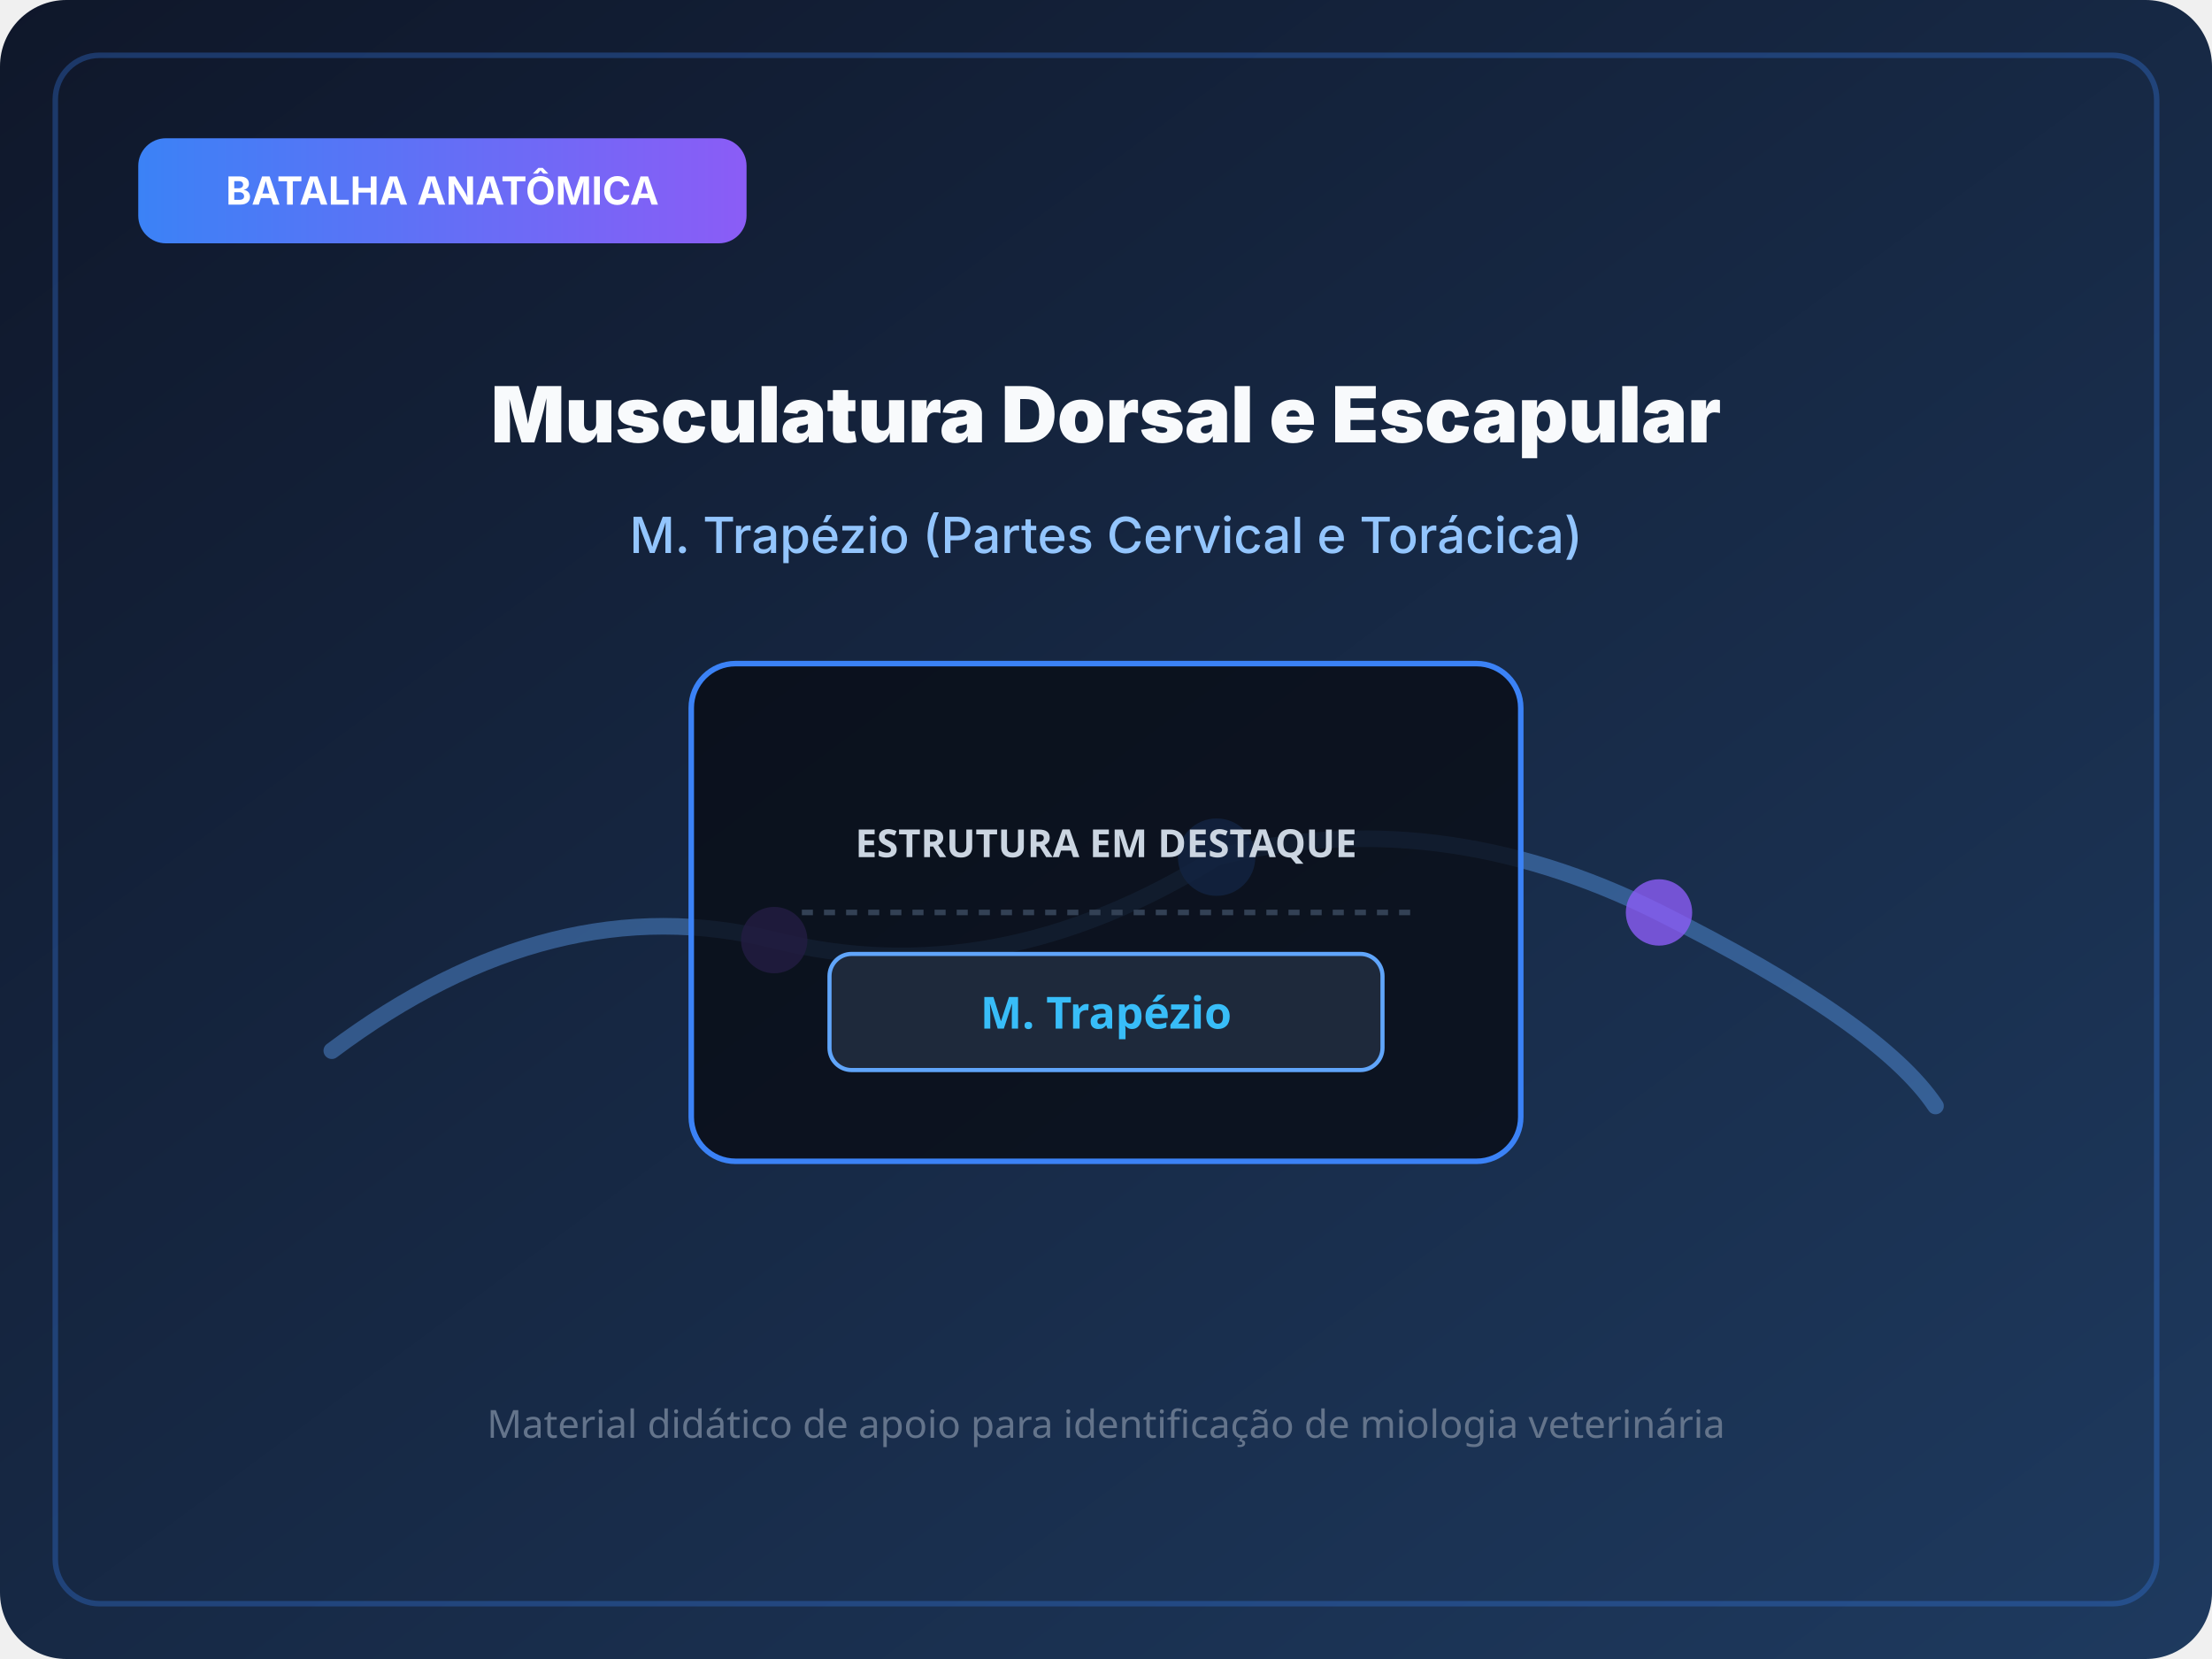
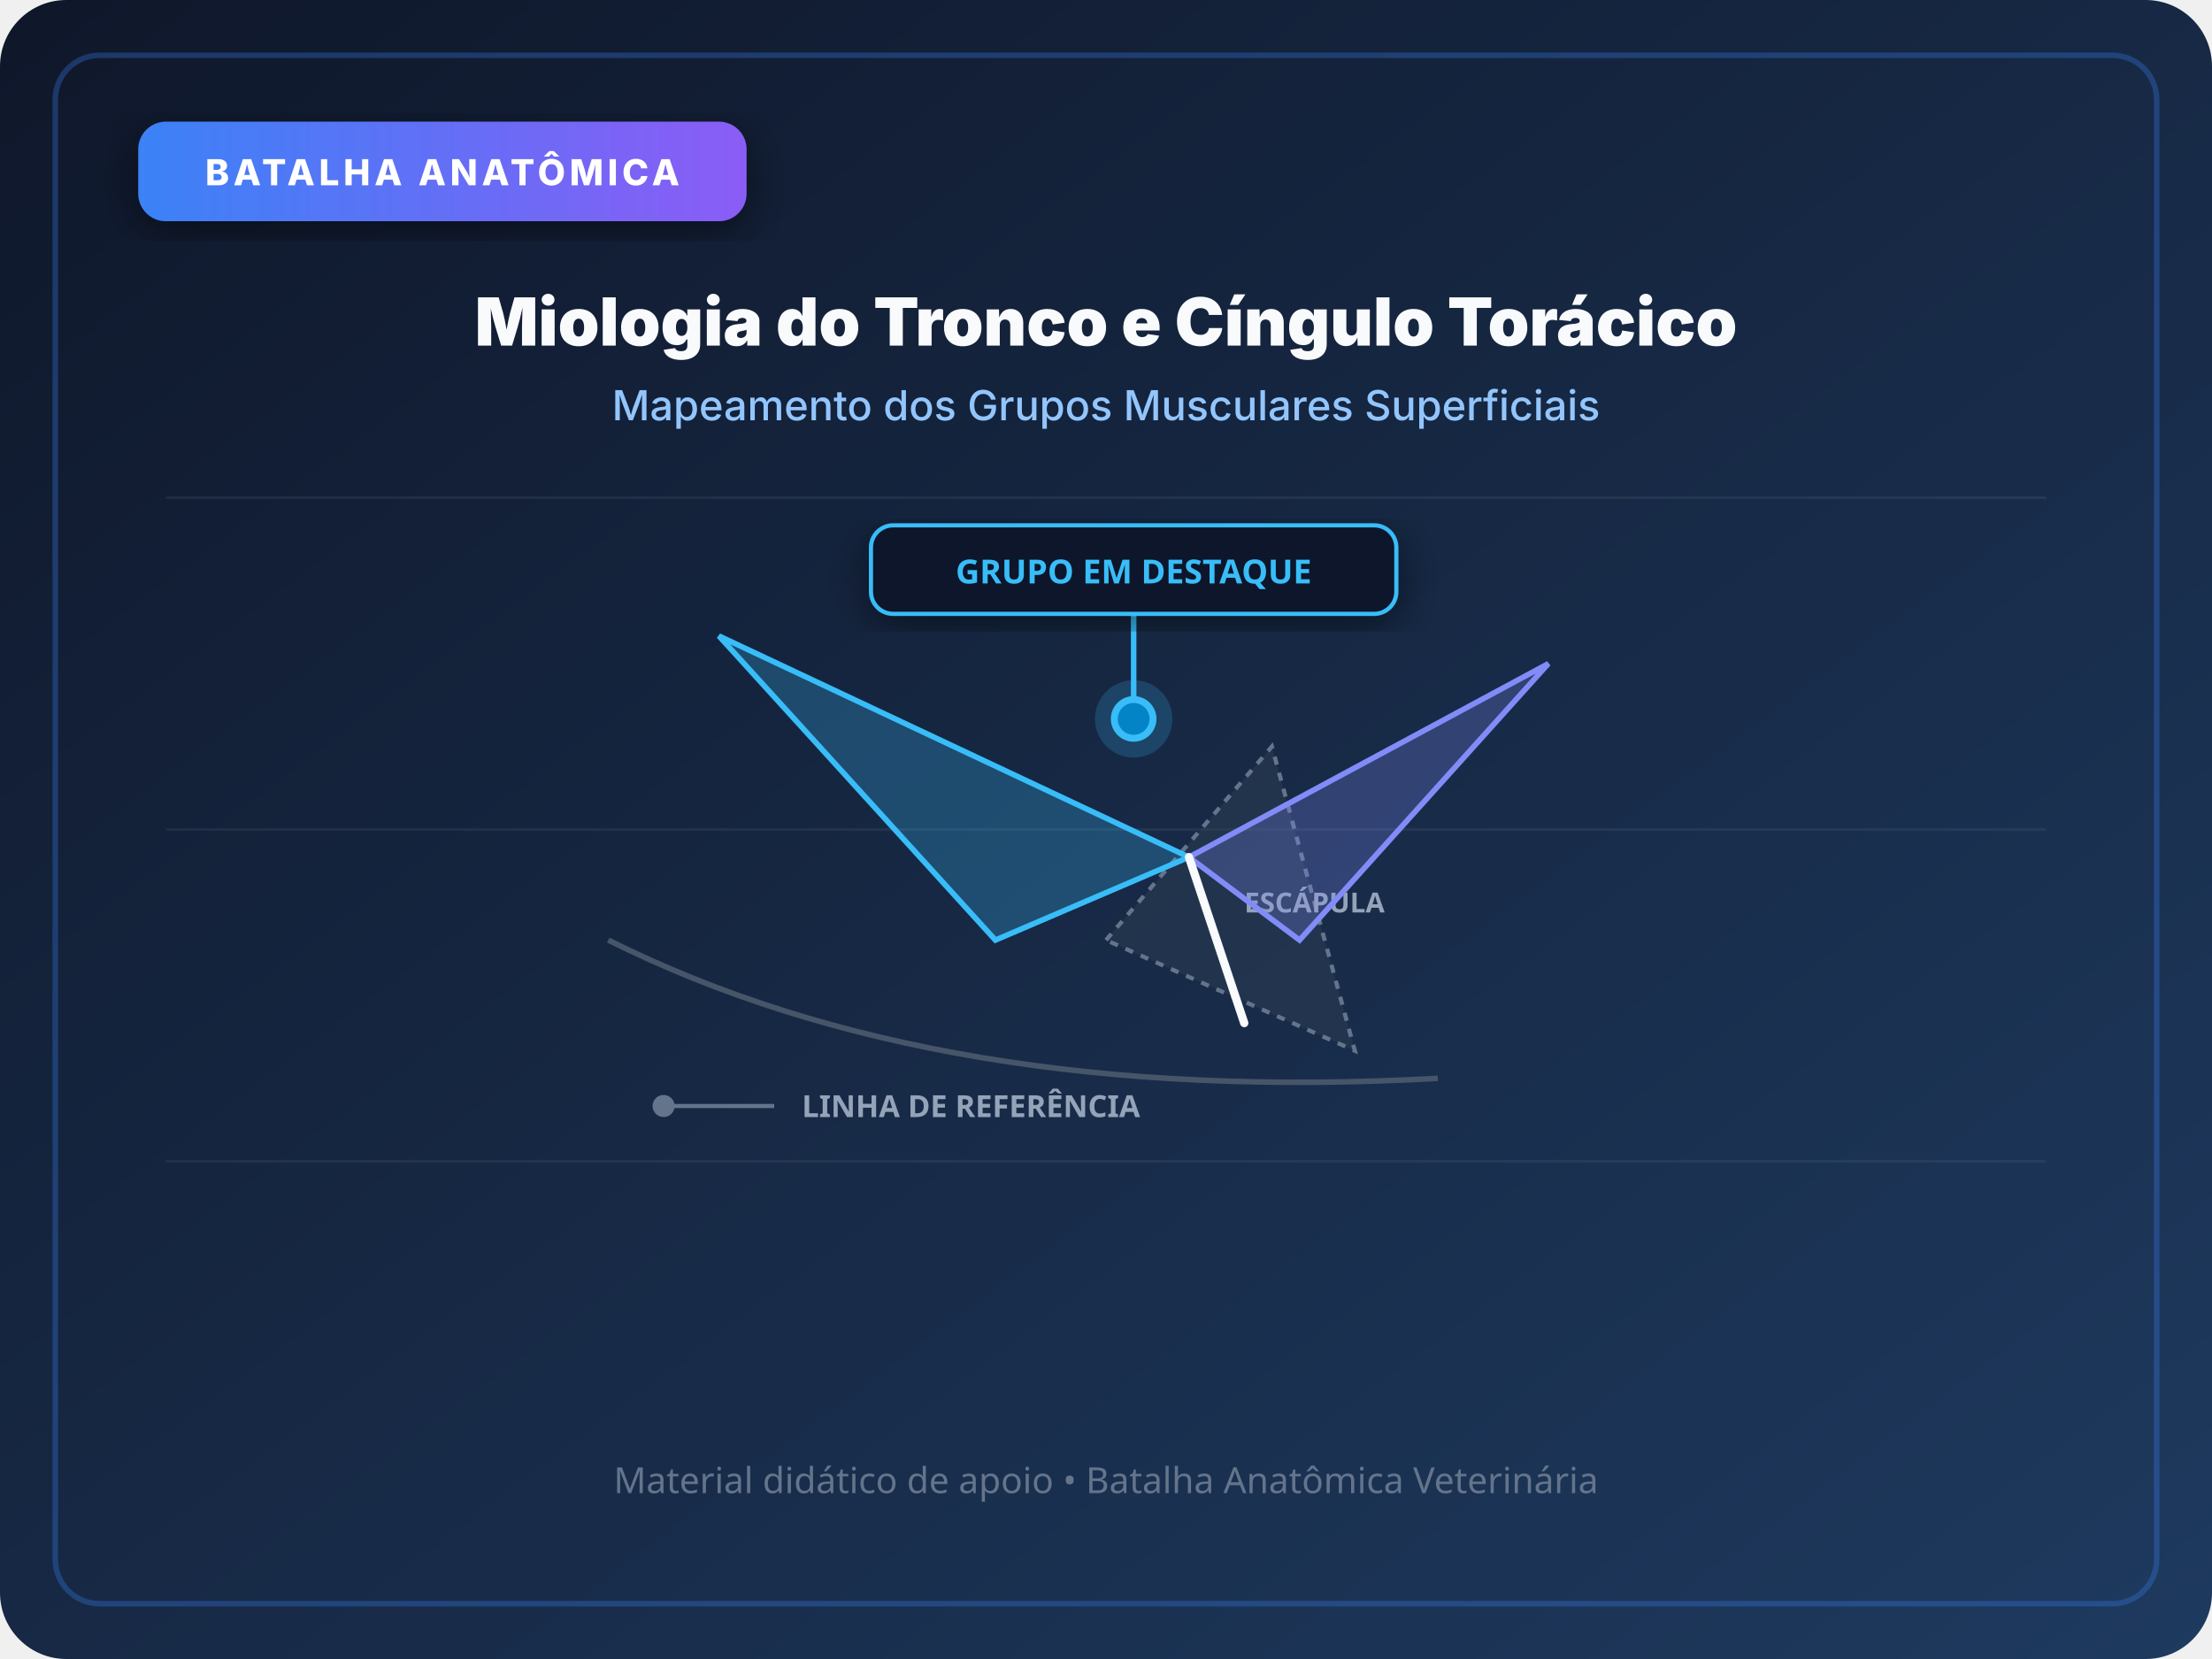
<svg xmlns="http://www.w3.org/2000/svg" viewBox="0 0 800 600" width="800" height="600">
  <defs>
-     <linearGradient id="bg" x1="0%" y1="0%" x2="100%" y2="100%">
+     <linearGradient id="bg_q3" x1="0%" y1="0%" x2="100%" y2="100%">
      <stop offset="0%" stop-color="#0f172a" />
      <stop offset="100%" stop-color="#1e3a5f" />
    </linearGradient>
-     <linearGradient id="accent" x1="0%" y1="0%" x2="100%" y2="0%">
+     <linearGradient id="accent_q3" x1="0%" y1="0%" x2="100%" y2="0%">
      <stop offset="0%" stop-color="#3b82f6" />
      <stop offset="100%" stop-color="#8b5cf6" />
    </linearGradient>
+     <filter id="shadow_q3" x="-20%" y="-20%" width="140%" height="140%">
+       <feDropShadow dx="0" dy="4" stdDeviation="8" flood-color="#000000" flood-opacity="0.5" />
+     </filter>
  </defs>
-   <rect width="800" height="600" fill="url(#bg)" rx="24" />
+   <rect width="800" height="600" fill="url(#bg_q3)" rx="24" />
  <rect x="20" y="20" width="760" height="560" fill="none" stroke="#3b82f6" stroke-opacity="0.3" stroke-width="2" rx="16" />
-   <path d="M 120 380 Q 200 320 280 340 T 440 310 Q 520 290 600 330 T 700 400" fill="none" stroke="#60a5fa" stroke-width="6" stroke-linecap="round" opacity="0.4" />
-   <circle cx="280" cy="340" r="12" fill="#8b5cf6" opacity="0.8" />
-   <circle cx="440" cy="310" r="14" fill="#3b82f6" opacity="0.8" />
-   <circle cx="600" cy="330" r="12" fill="#8b5cf6" opacity="0.8" />
-   <rect x="50" y="50" width="220" height="38" rx="10" fill="url(#accent)" />
-   <text x="160" y="74" fill="#ffffff" font-family="system-ui, -apple-system, sans-serif" font-size="14" font-weight="bold" text-anchor="middle">BATALHA ANATÔMICA</text>
-   <text x="400" y="160" fill="#f8fafc" font-family="system-ui, -apple-system, sans-serif" font-size="28" font-weight="900" text-anchor="middle">Musculatura Dorsal e Escapular</text>
-   <text x="400" y="200" fill="#93c5fd" font-family="system-ui, -apple-system, sans-serif" font-size="18" font-weight="500" text-anchor="middle">M. Trapézio (Partes Cervical e Torácica)</text>
-   <g transform="translate(250, 240)">
-     <rect width="300" height="180" rx="16" fill="#090d16" fill-opacity="0.8" stroke="#3b82f6" stroke-width="2" />
-     <path d="M 40 90 L 260 90" stroke="#334155" stroke-dasharray="4,4" stroke-width="2" />
-     <text x="150" y="70" fill="#cbd5e1" font-family="system-ui, sans-serif" font-size="14" font-weight="bold" text-anchor="middle">ESTRUTURA EM DESTAQUE</text>
-     <rect x="50" y="105" width="200" height="42" rx="8" fill="#1e293b" stroke="#60a5fa" stroke-width="1.5" />
-     <text x="150" y="132" fill="#38bdf8" font-family="system-ui, sans-serif" font-size="16" font-weight="bold" text-anchor="middle">M. Trapézio</text>
+   <g opacity="0.1" stroke="#94a3b8" stroke-width="1">
+     <line x1="60" y1="180" x2="740" y2="180" />
+     <line x1="60" y1="300" x2="740" y2="300" />
+     <line x1="60" y1="420" x2="740" y2="420" />
  </g>
-   <text x="400" y="520" fill="#64748b" font-family="system-ui, sans-serif" font-size="14" text-anchor="middle">Material didático de apoio para identificação de miologia veterinária</text>
+   <rect x="50" y="44" width="220" height="36" rx="10" fill="url(#accent_q3)" filter="url(#shadow_q3)" />
+   <text x="160" y="67" fill="#ffffff" font-family="system-ui, -apple-system, sans-serif" font-size="13" font-weight="800" letter-spacing="1.5" text-anchor="middle">BATALHA ANATÔMICA</text>
+   <text x="400" y="125" fill="#f8fafc" font-family="system-ui, -apple-system, sans-serif" font-size="24" font-weight="900" text-anchor="middle">Miologia do Tronco e Cíngulo Torácico</text>
+   <text x="400" y="152" fill="#93c5fd" font-family="system-ui, -apple-system, sans-serif" font-size="15" font-weight="500" text-anchor="middle">Mapeamento dos Grupos Musculares Superficiais</text>
+   <g transform="translate(140, 160)">
+     <polygon points="260,180 320,110 350,220" fill="#334155" fill-opacity="0.4" stroke="#64748b" stroke-width="1.5" stroke-dasharray="3,3" />
+     <text x="310" y="170" fill="#94a3b8" font-family="system-ui, sans-serif" font-size="10" font-weight="600">ESCÁPULA</text>
+     <path d="M 120 70 L 290 150 L 220 180 Z" fill="#38bdf8" fill-opacity="0.25" stroke="#38bdf8" stroke-width="2" />
+     <path d="M 290 150 L 420 80 L 330 180 Z" fill="#818cf8" fill-opacity="0.25" stroke="#818cf8" stroke-width="2" />
+     <line x1="290" y1="150" x2="310" y2="210" stroke="#f8fafc" stroke-width="3" stroke-linecap="round" />
+     <path d="M 80 180 Q 200 240 380 230" fill="none" stroke="#475569" stroke-width="2" />
+     <g transform="translate(270, 30)">
+       <circle cx="0" cy="70" r="14" fill="#38bdf8" fill-opacity="0.2" />
+       <circle cx="0" cy="70" r="7" fill="#0284c7" stroke="#38bdf8" stroke-width="2.5" />
+       <line x1="0" y1="62" x2="0" y2="28" stroke="#38bdf8" stroke-width="2" />
+       <rect x="-95" y="0" width="190" height="32" rx="8" fill="#0f172a" stroke="#38bdf8" stroke-width="1.5" filter="url(#shadow_q3)" />
+       <text x="0" y="21" fill="#38bdf8" font-family="system-ui, sans-serif" font-size="12" font-weight="800" text-anchor="middle">GRUPO EM DESTAQUE</text>
+     </g>
+     <g transform="translate(100, 240)">
+       <line x1="0" y1="0" x2="40" y2="0" stroke="#64748b" stroke-width="1.5" />
+       <circle cx="0" cy="0" r="4" fill="#64748b" />
+       <text x="50" y="4" fill="#94a3b8" font-family="system-ui, sans-serif" font-size="11" font-weight="600">LINHA DE REFERÊNCIA</text>
+     </g>
+   </g>
+   <text x="400" y="540" fill="#64748b" font-family="system-ui, sans-serif" font-size="13" text-anchor="middle">Material didático de apoio • Batalha Anatômica Veterinária</text>
</svg>
